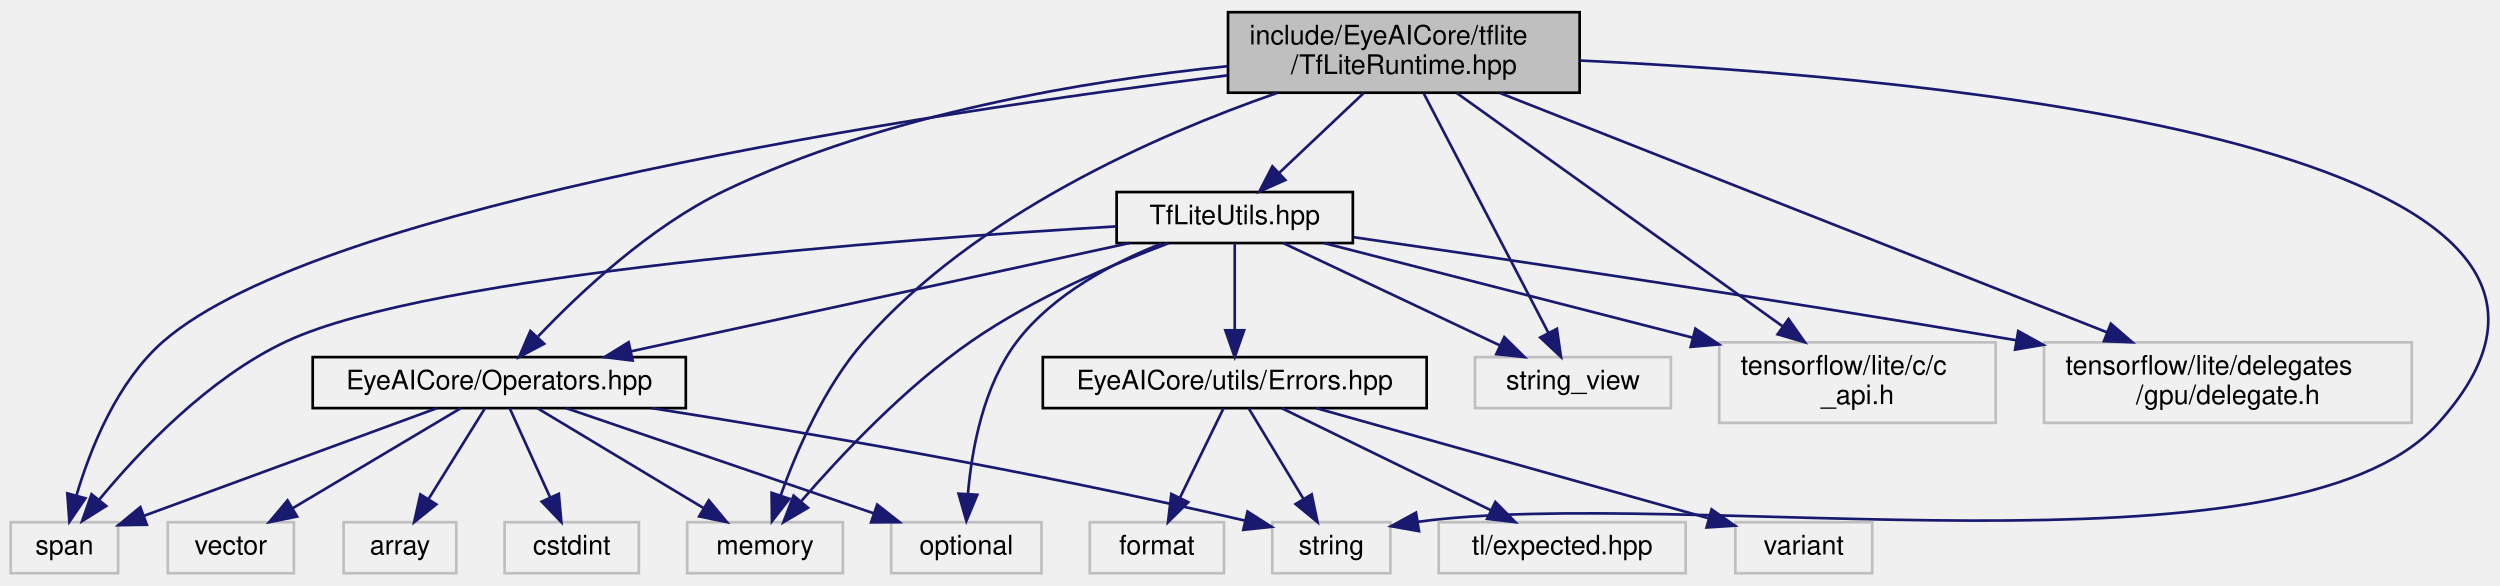
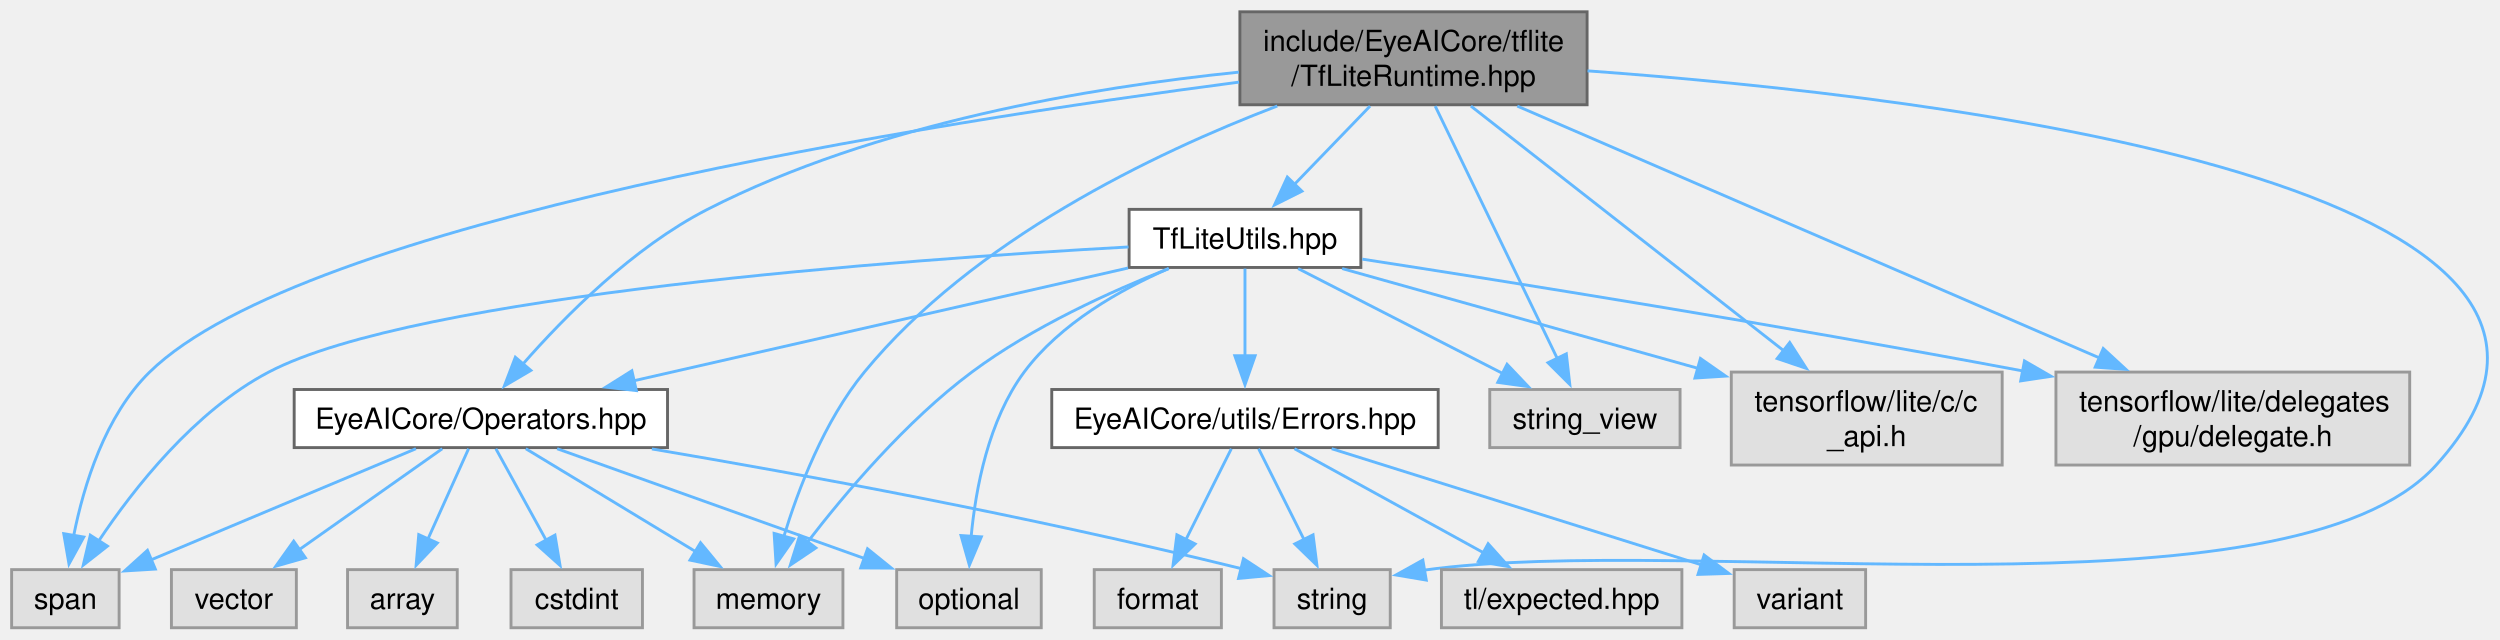
- <svg xmlns="http://www.w3.org/2000/svg" xmlns:xlink="http://www.w3.org/1999/xlink" width="931pt" height="218pt" viewBox="0.00 0.00 931.38 218.00">
-   <g id="graph0" class="graph" transform="scale(1 1) rotate(0) translate(4 214)">
-     <g id="node1" class="node">
-       <g id="a_node1">
-         <a xlink:title=" ">
-           <polygon fill="#bfbfbf" stroke="black" points="453.5,-179.5 453.5,-209.5 584.5,-209.5 584.5,-179.5 453.5,-179.5" />
-           <text text-anchor="start" x="461.5" y="-197.5" font-family="Helvetica,sans-Serif" font-size="10.00">include/EyeAICore/tflite</text>
-           <text text-anchor="middle" x="519" y="-186.5" font-family="Helvetica,sans-Serif" font-size="10.00">/TfLiteRuntime.hpp</text>
-         </a>
-       </g>
-     </g>
-     <g id="node2" class="node">
-       <g id="a_node2">
+ <svg xmlns="http://www.w3.org/2000/svg" xmlns:xlink="http://www.w3.org/1999/xlink" width="860pt" height="220pt" viewBox="0.00 0.00 860.46 220.00">
+   <g id="graph0" class="graph" transform="scale(1 1) rotate(0) translate(4 216)">
+     <g id="Node000001" class="node">
+       <g id="a_Node000001">
+         <a xlink:title=" ">
+           <polygon fill="#999999" stroke="#666666" points="542.25,-212 422.75,-212 422.75,-180 542.25,-180 542.25,-212" />
+           <text text-anchor="start" x="430.75" y="-198.5" font-family="Helvetica,sans-Serif" font-size="10.00">include/EyeAICore/tflite</text>
+           <text text-anchor="middle" x="482.5" y="-186.5" font-family="Helvetica,sans-Serif" font-size="10.00">/TfLiteRuntime.hpp</text>
+         </a>
+       </g>
+     </g>
+     <g id="Node000002" class="node">
+       <g id="a_Node000002">
        <a xlink:href="Operators_8hpp.html" target="_top" xlink:title=" ">
-           <polygon fill="none" stroke="black" points="112.5,-62 112.5,-81 251.5,-81 251.5,-62 112.5,-62" />
-           <text text-anchor="middle" x="182" y="-69" font-family="Helvetica,sans-Serif" font-size="10.00">EyeAICore/Operators.hpp</text>
-         </a>
-       </g>
-     </g>
-     <g id="edge1" class="edge">
-       <path fill="none" stroke="midnightblue" d="M453.28,-189.38C400.47,-184 325.56,-171.59 266,-143 238.23,-129.67 212.01,-105.03 196.47,-88.7" />
-       <polygon fill="midnightblue" stroke="midnightblue" points="198.73,-85.98 189.37,-81.02 193.59,-90.74 198.73,-85.98" />
-     </g>
-     <g id="node5" class="node">
-       <g id="a_node5">
-         <a xlink:title=" ">
-           <polygon fill="none" stroke="#bfbfbf" points="252,-0.5 252,-19.5 310,-19.5 310,-0.5 252,-0.5" />
-           <text text-anchor="middle" x="281" y="-7.5" font-family="Helvetica,sans-Serif" font-size="10.00">memory</text>
-         </a>
-       </g>
-     </g>
-     <g id="edge24" class="edge">
-       <path fill="none" stroke="midnightblue" d="M471.72,-179.39C426.51,-163.65 359.3,-134.03 318,-87 303.07,-70 292.7,-45.9 286.81,-29.42" />
-       <polygon fill="midnightblue" stroke="midnightblue" points="290.1,-28.21 283.59,-19.85 283.46,-30.44 290.1,-28.21" />
-     </g>
-     <g id="node7" class="node">
-       <g id="a_node7">
-         <a xlink:title=" ">
-           <polygon fill="none" stroke="#bfbfbf" points="0,-0.5 0,-19.5 40,-19.5 40,-0.5 0,-0.5" />
-           <text text-anchor="middle" x="20" y="-7.5" font-family="Helvetica,sans-Serif" font-size="10.00">span</text>
-         </a>
-       </g>
-     </g>
-     <g id="edge25" class="edge">
-       <path fill="none" stroke="midnightblue" d="M453.16,-185.95C340.19,-171.79 115.88,-137.99 57,-87 39.62,-71.95 29.65,-46.85 24.54,-29.65" />
-       <polygon fill="midnightblue" stroke="midnightblue" points="27.83,-28.41 21.85,-19.66 21.07,-30.23 27.83,-28.41" />
-     </g>
-     <g id="node8" class="node">
-       <g id="a_node8">
-         <a xlink:title=" ">
-           <polygon fill="none" stroke="#bfbfbf" points="470,-0.5 470,-19.5 514,-19.5 514,-0.5 470,-0.5" />
-           <text text-anchor="middle" x="492" y="-7.5" font-family="Helvetica,sans-Serif" font-size="10.00">string</text>
-         </a>
-       </g>
-     </g>
-     <g id="edge26" class="edge">
-       <path fill="none" stroke="midnightblue" d="M584.65,-191.49C717.61,-185.25 998.4,-159.74 904,-56 848.72,4.75 622.75,-33.12 524.2,-19.63" />
-       <polygon fill="midnightblue" stroke="midnightblue" points="524.66,-16.16 514.23,-18 523.53,-23.07 524.66,-16.16" />
-     </g>
-     <g id="node10" class="node">
-       <g id="a_node10">
+           <polygon fill="white" stroke="#666666" points="225.75,-82 97.25,-82 97.25,-62 225.75,-62 225.75,-82" />
+           <text text-anchor="middle" x="161.5" y="-68.5" font-family="Helvetica,sans-Serif" font-size="10.00">EyeAICore/Operators.hpp</text>
+         </a>
+       </g>
+     </g>
+     <g id="edge1_Node000001_Node000002" class="edge">
+       <g id="a_edge1_Node000001_Node000002">
+         <a xlink:title=" ">
+           <path fill="none" stroke="#63b8ff" d="M422.39,-191.23C371.34,-186.01 297.36,-173.58 239.5,-144 213.88,-130.9 190.32,-107.13 175.95,-90.72" />
+           <polygon fill="#63b8ff" stroke="#63b8ff" points="178.71,-88.57 169.58,-83.2 173.37,-93.1 178.71,-88.57" />
+         </a>
+       </g>
+     </g>
+     <g id="Node000005" class="node">
+       <g id="a_Node000005">
+         <a xlink:title=" ">
+           <polygon fill="#e0e0e0" stroke="#999999" points="286.12,-20 234.88,-20 234.88,0 286.12,0 286.12,-20" />
+           <text text-anchor="middle" x="260.5" y="-6.5" font-family="Helvetica,sans-Serif" font-size="10.00">memory</text>
+         </a>
+       </g>
+     </g>
+     <g id="edge24_Node000001_Node000005" class="edge">
+       <g id="a_edge24_Node000001_Node000005">
+         <a xlink:title=" ">
+           <path fill="none" stroke="#63b8ff" d="M435.62,-179.57C392.87,-163.23 330.86,-133.43 293.5,-88 279.67,-71.19 270.73,-47.71 265.69,-31.11" />
+           <polygon fill="#63b8ff" stroke="#63b8ff" points="269.18,-30.58 263.11,-21.89 262.44,-32.47 269.18,-30.58" />
+         </a>
+       </g>
+     </g>
+     <g id="Node000007" class="node">
+       <g id="a_Node000007">
+         <a xlink:title=" ">
+           <polygon fill="#e0e0e0" stroke="#999999" points="37,-20 0,-20 0,0 37,0 37,-20" />
+           <text text-anchor="middle" x="18.5" y="-6.5" font-family="Helvetica,sans-Serif" font-size="10.00">span</text>
+         </a>
+       </g>
+     </g>
+     <g id="edge25_Node000001_Node000007" class="edge">
+       <g id="a_edge25_Node000001_Node000007">
+         <a xlink:title=" ">
+           <path fill="none" stroke="#63b8ff" d="M422.46,-187.8C316.04,-173.85 100.51,-139.88 47.5,-88 32.13,-72.96 24.81,-48.98 21.38,-31.78" />
+           <polygon fill="#63b8ff" stroke="#63b8ff" points="24.84,-31.22 19.74,-21.93 17.94,-32.37 24.84,-31.22" />
+         </a>
+       </g>
+     </g>
+     <g id="Node000008" class="node">
+       <g id="a_Node000008">
+         <a xlink:title=" ">
+           <polygon fill="#e0e0e0" stroke="#999999" points="474.5,-20 434.5,-20 434.5,0 474.5,0 474.5,-20" />
+           <text text-anchor="middle" x="454.5" y="-6.5" font-family="Helvetica,sans-Serif" font-size="10.00">string</text>
+         </a>
+       </g>
+     </g>
+     <g id="edge26_Node000001_Node000008" class="edge">
+       <g id="a_edge26_Node000001_Node000008">
+         <a xlink:title=" ">
+           <path fill="none" stroke="#63b8ff" d="M542.4,-191.67C664.08,-182.83 921.56,-152.45 834.5,-56 784.12,-0.18 578.22,-32.75 486.13,-19.82" />
+           <polygon fill="#63b8ff" stroke="#63b8ff" points="486.9,-16.4 476.46,-18.16 485.72,-23.3 486.9,-16.4" />
+         </a>
+       </g>
+     </g>
+     <g id="Node000010" class="node">
+       <g id="a_Node000010">
        <a xlink:href="TfLiteUtils_8hpp.html" target="_top" xlink:title=" ">
-           <polygon fill="none" stroke="black" points="412,-123.5 412,-142.5 500,-142.5 500,-123.5 412,-123.5" />
-           <text text-anchor="middle" x="456" y="-130.5" font-family="Helvetica,sans-Serif" font-size="10.00">TfLiteUtils.hpp</text>
-         </a>
-       </g>
-     </g>
-     <g id="edge9" class="edge">
-       <path fill="none" stroke="midnightblue" d="M504.07,-179.4C494.63,-170.49 482.42,-158.95 472.67,-149.74" />
-       <polygon fill="midnightblue" stroke="midnightblue" points="474.84,-146.98 465.17,-142.66 470.03,-152.07 474.84,-146.98" />
-     </g>
-     <g id="node15" class="node">
-       <g id="a_node15">
-         <a xlink:title=" ">
-           <polygon fill="none" stroke="#bfbfbf" points="545.5,-62 545.5,-81 618.5,-81 618.5,-62 545.5,-62" />
-           <text text-anchor="middle" x="582" y="-69" font-family="Helvetica,sans-Serif" font-size="10.00">string_view</text>
-         </a>
-       </g>
-     </g>
-     <g id="edge27" class="edge">
-       <path fill="none" stroke="midnightblue" d="M526.47,-179.14C538.05,-156.91 560.3,-114.19 572.83,-90.11" />
-       <polygon fill="midnightblue" stroke="midnightblue" points="576.03,-91.54 577.55,-81.05 569.82,-88.31 576.03,-91.54" />
-     </g>
-     <g id="node16" class="node">
-       <g id="a_node16">
-         <a xlink:title=" ">
-           <polygon fill="none" stroke="#bfbfbf" points="636.5,-56.5 636.5,-86.5 739.5,-86.5 739.5,-56.5 636.5,-56.5" />
-           <text text-anchor="start" x="644.5" y="-74.5" font-family="Helvetica,sans-Serif" font-size="10.00">tensorflow/lite/c/c</text>
-           <text text-anchor="middle" x="688" y="-63.5" font-family="Helvetica,sans-Serif" font-size="10.00">_api.h</text>
-         </a>
-       </g>
-     </g>
-     <g id="edge22" class="edge">
-       <path fill="none" stroke="midnightblue" d="M538.72,-179.38C568.74,-157.89 626.02,-116.88 660.24,-92.38" />
-       <polygon fill="midnightblue" stroke="midnightblue" points="662.32,-95.19 668.41,-86.53 658.24,-89.5 662.32,-95.19" />
-     </g>
-     <g id="node17" class="node">
-       <g id="a_node17">
-         <a xlink:title=" ">
-           <polygon fill="none" stroke="#bfbfbf" points="757.5,-56.5 757.5,-86.5 894.5,-86.5 894.5,-56.5 757.5,-56.5" />
-           <text text-anchor="start" x="765.5" y="-74.5" font-family="Helvetica,sans-Serif" font-size="10.00">tensorflow/lite/delegates</text>
-           <text text-anchor="middle" x="826" y="-63.5" font-family="Helvetica,sans-Serif" font-size="10.00">/gpu/delegate.h</text>
-         </a>
-       </g>
-     </g>
-     <g id="edge23" class="edge">
-       <path fill="none" stroke="midnightblue" d="M554.82,-179.38C610.97,-157.25 719.63,-114.42 780.98,-90.24" />
-       <polygon fill="midnightblue" stroke="midnightblue" points="782.39,-93.45 790.41,-86.53 779.82,-86.94 782.39,-93.45" />
-     </g>
-     <g id="node3" class="node">
-       <g id="a_node3">
-         <a xlink:title=" ">
-           <polygon fill="none" stroke="#bfbfbf" points="124,-0.5 124,-19.5 166,-19.5 166,-0.5 124,-0.5" />
-           <text text-anchor="middle" x="145" y="-7.5" font-family="Helvetica,sans-Serif" font-size="10.00">array</text>
-         </a>
-       </g>
-     </g>
-     <g id="edge2" class="edge">
-       <path fill="none" stroke="midnightblue" d="M176.7,-61.98C171.26,-53.23 162.64,-39.37 155.76,-28.31" />
-       <polygon fill="midnightblue" stroke="midnightblue" points="158.54,-26.15 150.29,-19.51 152.6,-29.85 158.54,-26.15" />
-     </g>
-     <g id="node4" class="node">
-       <g id="a_node4">
-         <a xlink:title=" ">
-           <polygon fill="none" stroke="#bfbfbf" points="184,-0.5 184,-19.5 234,-19.5 234,-0.5 184,-0.5" />
-           <text text-anchor="middle" x="209" y="-7.5" font-family="Helvetica,sans-Serif" font-size="10.00">cstdint</text>
-         </a>
-       </g>
-     </g>
-     <g id="edge3" class="edge">
-       <path fill="none" stroke="midnightblue" d="M185.87,-61.98C189.8,-53.32 196,-39.65 200.99,-28.65" />
-       <polygon fill="midnightblue" stroke="midnightblue" points="204.19,-30.06 205.14,-19.51 197.82,-27.17 204.19,-30.06" />
-     </g>
-     <g id="edge4" class="edge">
-       <path fill="none" stroke="midnightblue" d="M196.18,-61.98C212.36,-52.25 239.03,-36.23 258.14,-24.74" />
-       <polygon fill="midnightblue" stroke="midnightblue" points="260.07,-27.66 266.84,-19.51 256.47,-21.66 260.07,-27.66" />
-     </g>
-     <g id="node6" class="node">
-       <g id="a_node6">
-         <a xlink:title=" ">
-           <polygon fill="none" stroke="#bfbfbf" points="328,-0.5 328,-19.5 384,-19.5 384,-0.5 328,-0.5" />
-           <text text-anchor="middle" x="356" y="-7.5" font-family="Helvetica,sans-Serif" font-size="10.00">optional</text>
-         </a>
-       </g>
-     </g>
-     <g id="edge5" class="edge">
-       <path fill="none" stroke="midnightblue" d="M206.93,-61.98C237.04,-51.68 287.83,-34.31 321.64,-22.75" />
-       <polygon fill="midnightblue" stroke="midnightblue" points="322.79,-26.06 331.12,-19.51 320.52,-19.43 322.79,-26.06" />
-     </g>
-     <g id="edge6" class="edge">
-       <path fill="none" stroke="midnightblue" d="M158.79,-61.98C130.05,-51.42 81.07,-33.43 49.64,-21.89" />
-       <polygon fill="midnightblue" stroke="midnightblue" points="50.7,-18.55 40.1,-18.38 48.28,-25.12 50.7,-18.55" />
-     </g>
-     <g id="edge7" class="edge">
-       <path fill="none" stroke="midnightblue" d="M238.73,-62C293.14,-53.44 377.76,-39.11 459.74,-20.11" />
-       <polygon fill="midnightblue" stroke="midnightblue" points="460.78,-23.46 469.72,-17.77 459.19,-16.64 460.78,-23.46" />
-     </g>
-     <g id="node9" class="node">
-       <g id="a_node9">
-         <a xlink:title=" ">
-           <polygon fill="none" stroke="#bfbfbf" points="58.5,-0.5 58.5,-19.5 105.5,-19.5 105.5,-0.5 58.5,-0.5" />
-           <text text-anchor="middle" x="82" y="-7.5" font-family="Helvetica,sans-Serif" font-size="10.00">vector</text>
-         </a>
-       </g>
-     </g>
-     <g id="edge8" class="edge">
-       <path fill="none" stroke="midnightblue" d="M167.67,-61.98C151.34,-52.25 124.4,-36.23 105.09,-24.74" />
-       <polygon fill="midnightblue" stroke="midnightblue" points="106.68,-21.61 96.3,-19.51 103.11,-27.63 106.68,-21.61" />
-     </g>
-     <g id="edge10" class="edge">
-       <path fill="none" stroke="midnightblue" d="M416.74,-123.48C367.81,-112.85 284.16,-94.68 231.05,-83.15" />
-       <polygon fill="midnightblue" stroke="midnightblue" points="231.7,-79.71 221.18,-81.01 230.21,-86.55 231.7,-79.71" />
-     </g>
-     <g id="edge16" class="edge">
-       <path fill="none" stroke="midnightblue" d="M431.39,-123.45C410.78,-115.67 381.1,-102.96 358,-87 333,-69.72 308.84,-43.93 294.45,-27.28" />
-       <polygon fill="midnightblue" stroke="midnightblue" points="297,-24.87 287.86,-19.5 291.65,-29.4 297,-24.87" />
-     </g>
-     <g id="edge17" class="edge">
-       <path fill="none" stroke="midnightblue" d="M428.85,-123.36C410.99,-116.31 388.51,-104.61 375,-87 362.36,-70.52 358.04,-46.65 356.61,-30.07" />
-       <polygon fill="midnightblue" stroke="midnightblue" points="360.09,-29.72 356.02,-19.94 353.11,-30.13 360.09,-29.72" />
-     </g>
-     <g id="edge18" class="edge">
-       <path fill="none" stroke="midnightblue" d="M411.9,-129.7C329.81,-124.89 157.02,-112.04 103,-87 73.75,-73.44 47.73,-45.79 32.92,-27.84" />
-       <polygon fill="midnightblue" stroke="midnightblue" points="35.56,-25.54 26.59,-19.92 30.1,-29.91 35.56,-25.54" />
-     </g>
-     <g id="node11" class="node">
-       <g id="a_node11">
+           <polygon fill="white" stroke="#666666" points="464.38,-144 384.62,-144 384.62,-124 464.38,-124 464.38,-144" />
+           <text text-anchor="middle" x="424.5" y="-130.5" font-family="Helvetica,sans-Serif" font-size="10.00">TfLiteUtils.hpp</text>
+         </a>
+       </g>
+     </g>
+     <g id="edge9_Node000001_Node000010" class="edge">
+       <g id="a_edge9_Node000001_Node000010">
+         <a xlink:title=" ">
+           <path fill="none" stroke="#63b8ff" d="M467.56,-179.55C459.59,-171.3 449.75,-161.12 441.49,-152.57" />
+           <polygon fill="#63b8ff" stroke="#63b8ff" points="444.11,-150.25 434.65,-145.5 439.08,-155.12 444.11,-150.25" />
+         </a>
+       </g>
+     </g>
+     <g id="Node000015" class="node">
+       <g id="a_Node000015">
+         <a xlink:title=" ">
+           <polygon fill="#e0e0e0" stroke="#999999" points="574.25,-82 508.75,-82 508.75,-62 574.25,-62 574.25,-82" />
+           <text text-anchor="middle" x="541.5" y="-68.5" font-family="Helvetica,sans-Serif" font-size="10.00">string_view</text>
+         </a>
+       </g>
+     </g>
+     <g id="edge27_Node000001_Node000015" class="edge">
+       <g id="a_edge27_Node000001_Node000015">
+         <a xlink:title=" ">
+           <path fill="none" stroke="#63b8ff" d="M489.97,-179.55C500.68,-157.41 520.38,-116.67 532.08,-92.49" />
+           <polygon fill="#63b8ff" stroke="#63b8ff" points="535.1,-94.27 536.3,-83.75 528.8,-91.22 535.1,-94.27" />
+         </a>
+       </g>
+     </g>
+     <g id="Node000016" class="node">
+       <g id="a_Node000016">
+         <a xlink:title=" ">
+           <polygon fill="#e0e0e0" stroke="#999999" points="685.12,-88 591.88,-88 591.88,-56 685.12,-56 685.12,-88" />
+           <text text-anchor="start" x="599.88" y="-74.5" font-family="Helvetica,sans-Serif" font-size="10.00">tensorflow/lite/c/c</text>
+           <text text-anchor="middle" x="638.5" y="-62.5" font-family="Helvetica,sans-Serif" font-size="10.00">_api.h</text>
+         </a>
+       </g>
+     </g>
+     <g id="edge22_Node000001_Node000016" class="edge">
+       <g id="a_edge22_Node000001_Node000016">
+         <a xlink:title=" ">
+           <path fill="none" stroke="#63b8ff" d="M502.26,-179.55C529.57,-158.19 579.01,-119.52 610.23,-95.11" />
+           <polygon fill="#63b8ff" stroke="#63b8ff" points="611.99,-98.18 617.71,-89.26 607.68,-92.66 611.99,-98.18" />
+         </a>
+       </g>
+     </g>
+     <g id="Node000017" class="node">
+       <g id="a_Node000017">
+         <a xlink:title=" ">
+           <polygon fill="#e0e0e0" stroke="#999999" points="825.38,-88 703.62,-88 703.62,-56 825.38,-56 825.38,-88" />
+           <text text-anchor="start" x="711.62" y="-74.5" font-family="Helvetica,sans-Serif" font-size="10.00">tensorflow/lite/delegates</text>
+           <text text-anchor="middle" x="764.5" y="-62.5" font-family="Helvetica,sans-Serif" font-size="10.00">/gpu/delegate.h</text>
+         </a>
+       </g>
+     </g>
+     <g id="edge23_Node000001_Node000017" class="edge">
+       <g id="a_edge23_Node000001_Node000017">
+         <a xlink:title=" ">
+           <path fill="none" stroke="#63b8ff" d="M518.22,-179.55C569.18,-157.5 662.76,-117.01 718.74,-92.8" />
+           <polygon fill="#63b8ff" stroke="#63b8ff" points="719.9,-96.11 727.69,-88.93 717.12,-89.69 719.9,-96.11" />
+         </a>
+       </g>
+     </g>
+     <g id="Node000003" class="node">
+       <g id="a_Node000003">
+         <a xlink:title=" ">
+           <polygon fill="#e0e0e0" stroke="#999999" points="153.38,-20 115.62,-20 115.62,0 153.38,0 153.38,-20" />
+           <text text-anchor="middle" x="134.5" y="-6.5" font-family="Helvetica,sans-Serif" font-size="10.00">array</text>
+         </a>
+       </g>
+     </g>
+     <g id="edge2_Node000002_Node000003" class="edge">
+       <g id="a_edge2_Node000002_Node000003">
+         <a xlink:title=" ">
+           <path fill="none" stroke="#63b8ff" d="M157.28,-61.62C153.53,-53.3 147.94,-40.86 143.23,-30.4" />
+           <polygon fill="#63b8ff" stroke="#63b8ff" points="146.52,-29.18 139.22,-21.49 140.13,-32.05 146.52,-29.18" />
+         </a>
+       </g>
+     </g>
+     <g id="Node000004" class="node">
+       <g id="a_Node000004">
+         <a xlink:title=" ">
+           <polygon fill="#e0e0e0" stroke="#999999" points="217.12,-20 171.88,-20 171.88,0 217.12,0 217.12,-20" />
+           <text text-anchor="middle" x="194.5" y="-6.5" font-family="Helvetica,sans-Serif" font-size="10.00">cstdint</text>
+         </a>
+       </g>
+     </g>
+     <g id="edge3_Node000002_Node000004" class="edge">
+       <g id="a_edge3_Node000002_Node000004">
+         <a xlink:title=" ">
+           <path fill="none" stroke="#63b8ff" d="M166.66,-61.62C171.28,-53.21 178.22,-40.6 184.01,-30.07" />
+           <polygon fill="#63b8ff" stroke="#63b8ff" points="187.01,-31.89 188.76,-21.44 180.87,-28.51 187.01,-31.89" />
+         </a>
+       </g>
+     </g>
+     <g id="edge4_Node000002_Node000005" class="edge">
+       <g id="a_edge4_Node000002_Node000005">
+         <a xlink:title=" ">
+           <path fill="none" stroke="#63b8ff" d="M176.97,-61.62C192.59,-52.16 216.97,-37.38 235.37,-26.23" />
+           <polygon fill="#63b8ff" stroke="#63b8ff" points="237.11,-29.27 243.85,-21.09 233.48,-23.28 237.11,-29.27" />
+         </a>
+       </g>
+     </g>
+     <g id="Node000006" class="node">
+       <g id="a_Node000006">
+         <a xlink:title=" ">
+           <polygon fill="#e0e0e0" stroke="#999999" points="354.38,-20 304.62,-20 304.62,0 354.38,0 354.38,-20" />
+           <text text-anchor="middle" x="329.5" y="-6.5" font-family="Helvetica,sans-Serif" font-size="10.00">optional</text>
+         </a>
+       </g>
+     </g>
+     <g id="edge5_Node000002_Node000006" class="edge">
+       <g id="a_edge5_Node000002_Node000006">
+         <a xlink:title=" ">
+           <path fill="none" stroke="#63b8ff" d="M187.75,-61.62C216.23,-51.45 261.88,-35.15 293.65,-23.8" />
+           <polygon fill="#63b8ff" stroke="#63b8ff" points="294.59,-27.18 302.83,-20.52 292.24,-20.59 294.59,-27.18" />
+         </a>
+       </g>
+     </g>
+     <g id="edge6_Node000002_Node000007" class="edge">
+       <g id="a_edge6_Node000002_Node000007">
+         <a xlink:title=" ">
+           <path fill="none" stroke="#63b8ff" d="M139.16,-61.62C114.58,-51.31 74.98,-34.7 47.9,-23.33" />
+           <polygon fill="#63b8ff" stroke="#63b8ff" points="49.46,-20.19 38.88,-19.55 46.75,-26.65 49.46,-20.19" />
+         </a>
+       </g>
+     </g>
+     <g id="edge7_Node000002_Node000008" class="edge">
+       <g id="a_edge7_Node000002_Node000008">
+         <a xlink:title=" ">
+           <path fill="none" stroke="#63b8ff" d="M220.37,-61.54C271.62,-52.87 348.08,-38.91 423.22,-20.35" />
+           <polygon fill="#63b8ff" stroke="#63b8ff" points="423.98,-23.77 432.83,-17.95 422.28,-16.98 423.98,-23.77" />
+         </a>
+       </g>
+     </g>
+     <g id="Node000009" class="node">
+       <g id="a_Node000009">
+         <a xlink:title=" ">
+           <polygon fill="#e0e0e0" stroke="#999999" points="98,-20 55,-20 55,0 98,0 98,-20" />
+           <text text-anchor="middle" x="76.5" y="-6.5" font-family="Helvetica,sans-Serif" font-size="10.00">vector</text>
+         </a>
+       </g>
+     </g>
+     <g id="edge8_Node000002_Node000009" class="edge">
+       <g id="a_edge8_Node000002_Node000009">
+         <a xlink:title=" ">
+           <path fill="none" stroke="#63b8ff" d="M148.22,-61.62C134.99,-52.29 114.46,-37.79 98.74,-26.7" />
+           <polygon fill="#63b8ff" stroke="#63b8ff" points="101.11,-24.09 90.92,-21.18 97.08,-29.81 101.11,-24.09" />
+         </a>
+       </g>
+     </g>
+     <g id="edge10_Node000010_Node000002" class="edge">
+       <g id="a_edge10_Node000010_Node000002">
+         <a xlink:title=" ">
+           <path fill="none" stroke="#63b8ff" d="M384.27,-123.82C338.65,-113.41 264.12,-96.41 213.97,-84.97" />
+           <polygon fill="#63b8ff" stroke="#63b8ff" points="215.03,-81.62 204.5,-82.81 213.48,-88.45 215.03,-81.62" />
+         </a>
+       </g>
+     </g>
+     <g id="edge16_Node000010_Node000005" class="edge">
+       <g id="a_edge16_Node000010_Node000005">
+         <a xlink:title=" ">
+           <path fill="none" stroke="#63b8ff" d="M398.27,-123.63C378.53,-115.85 351.4,-103.55 330.5,-88 307.84,-71.14 286.76,-46.16 273.77,-29.26" />
+           <polygon fill="#63b8ff" stroke="#63b8ff" points="276.81,-27.49 268.02,-21.58 271.21,-31.68 276.81,-27.49" />
+         </a>
+       </g>
+     </g>
+     <g id="edge17_Node000010_Node000006" class="edge">
+       <g id="a_edge17_Node000010_Node000006">
+         <a xlink:title=" ">
+           <path fill="none" stroke="#63b8ff" d="M398.26,-123.64C381.61,-116.39 360.94,-104.74 348.5,-88 336.2,-71.44 331.79,-47.89 330.24,-31.21" />
+           <polygon fill="#63b8ff" stroke="#63b8ff" points="333.76,-31.29 329.64,-21.53 326.77,-31.72 333.76,-31.29" />
+         </a>
+       </g>
+     </g>
+     <g id="edge18_Node000010_Node000007" class="edge">
+       <g id="a_edge18_Node000010_Node000007">
+         <a xlink:title=" ">
+           <path fill="none" stroke="#63b8ff" d="M384.42,-131.06C306.81,-126.75 139.19,-114.59 88.5,-88 62.96,-74.6 42.05,-47.96 29.93,-29.81" />
+           <polygon fill="#63b8ff" stroke="#63b8ff" points="32.98,-28.09 24.65,-21.55 27.08,-31.86 32.98,-28.09" />
+         </a>
+       </g>
+     </g>
+     <g id="Node000011" class="node">
+       <g id="a_Node000011">
        <a xlink:href="Errors_8hpp.html" target="_top" xlink:title=" ">
-           <polygon fill="none" stroke="black" points="384.5,-62 384.5,-81 527.5,-81 527.5,-62 384.5,-62" />
-           <text text-anchor="middle" x="456" y="-69" font-family="Helvetica,sans-Serif" font-size="10.00">EyeAICore/utils/Errors.hpp</text>
-         </a>
-       </g>
-     </g>
-     <g id="edge11" class="edge">
-       <path fill="none" stroke="midnightblue" d="M456,-123.48C456,-115.08 456,-101.98 456,-91.16" />
-       <polygon fill="midnightblue" stroke="midnightblue" points="459.5,-91.01 456,-81.01 452.5,-91.01 459.5,-91.01" />
-     </g>
-     <g id="edge19" class="edge">
-       <path fill="none" stroke="midnightblue" d="M474.05,-123.48C495.2,-113.49 530.44,-96.85 554.88,-85.31" />
-       <polygon fill="midnightblue" stroke="midnightblue" points="556.43,-88.44 563.98,-81.01 553.44,-82.11 556.43,-88.44" />
-     </g>
-     <g id="edge20" class="edge">
-       <path fill="none" stroke="midnightblue" d="M489.24,-123.48C525,-114.3 582.66,-99.52 626.68,-88.23" />
-       <polygon fill="midnightblue" stroke="midnightblue" points="627.61,-91.6 636.42,-85.73 625.87,-84.82 627.61,-91.6" />
-     </g>
-     <g id="edge21" class="edge">
-       <path fill="none" stroke="midnightblue" d="M500.25,-125.68C555.73,-117.65 653.98,-103.08 747.29,-87.26" />
-       <polygon fill="midnightblue" stroke="midnightblue" points="747.9,-90.71 757.17,-85.58 746.73,-83.81 747.9,-90.71" />
-     </g>
-     <g id="edge13" class="edge">
-       <path fill="none" stroke="midnightblue" d="M461.16,-61.98C466.45,-53.23 474.84,-39.37 481.53,-28.31" />
-       <polygon fill="midnightblue" stroke="midnightblue" points="484.67,-29.88 486.85,-19.51 478.68,-26.25 484.67,-29.88" />
-     </g>
-     <g id="node12" class="node">
-       <g id="a_node12">
-         <a xlink:title=" ">
-           <polygon fill="none" stroke="#bfbfbf" points="402,-0.5 402,-19.5 452,-19.5 452,-0.5 402,-0.5" />
-           <text text-anchor="middle" x="427" y="-7.5" font-family="Helvetica,sans-Serif" font-size="10.00">format</text>
-         </a>
-       </g>
-     </g>
-     <g id="edge12" class="edge">
-       <path fill="none" stroke="midnightblue" d="M451.85,-61.98C447.62,-53.32 440.96,-39.65 435.6,-28.65" />
-       <polygon fill="midnightblue" stroke="midnightblue" points="438.67,-26.96 431.15,-19.51 432.38,-30.03 438.67,-26.96" />
-     </g>
-     <g id="node13" class="node">
-       <g id="a_node13">
-         <a xlink:title=" ">
-           <polygon fill="none" stroke="#bfbfbf" points="532,-0.5 532,-19.5 624,-19.5 624,-0.5 532,-0.5" />
-           <text text-anchor="middle" x="578" y="-7.5" font-family="Helvetica,sans-Serif" font-size="10.00">tl/expected.hpp</text>
-         </a>
-       </g>
-     </g>
-     <g id="edge14" class="edge">
-       <path fill="none" stroke="midnightblue" d="M473.48,-61.98C493.86,-52.03 527.78,-35.49 551.42,-23.96" />
-       <polygon fill="midnightblue" stroke="midnightblue" points="553.1,-27.04 560.55,-19.51 550.03,-20.75 553.1,-27.04" />
-     </g>
-     <g id="node14" class="node">
-       <g id="a_node14">
-         <a xlink:title=" ">
-           <polygon fill="none" stroke="#bfbfbf" points="642.5,-0.5 642.5,-19.5 693.5,-19.5 693.5,-0.5 642.5,-0.5" />
-           <text text-anchor="middle" x="668" y="-7.5" font-family="Helvetica,sans-Serif" font-size="10.00">variant</text>
-         </a>
-       </g>
-     </g>
-     <g id="edge15" class="edge">
-       <path fill="none" stroke="midnightblue" d="M486.37,-61.98C525,-51.13 591.6,-32.44 632.52,-20.96" />
-       <polygon fill="midnightblue" stroke="midnightblue" points="633.66,-24.27 642.34,-18.2 631.77,-17.53 633.66,-24.27" />
+           <polygon fill="white" stroke="#666666" points="491,-82 358,-82 358,-62 491,-62 491,-82" />
+           <text text-anchor="middle" x="424.5" y="-68.5" font-family="Helvetica,sans-Serif" font-size="10.00">EyeAICore/utils/Errors.hpp</text>
+         </a>
+       </g>
+     </g>
+     <g id="edge11_Node000010_Node000011" class="edge">
+       <g id="a_edge11_Node000010_Node000011">
+         <a xlink:title=" ">
+           <path fill="none" stroke="#63b8ff" d="M424.5,-123.62C424.5,-115.56 424.5,-103.65 424.5,-93.41" />
+           <polygon fill="#63b8ff" stroke="#63b8ff" points="428,-93.63 424.5,-83.63 421,-93.63 428,-93.63" />
+         </a>
+       </g>
+     </g>
+     <g id="edge19_Node000010_Node000015" class="edge">
+       <g id="a_edge19_Node000010_Node000015">
+         <a xlink:title=" ">
+           <path fill="none" stroke="#63b8ff" d="M442.78,-123.62C461.67,-113.94 491.4,-98.69 513.31,-87.46" />
+           <polygon fill="#63b8ff" stroke="#63b8ff" points="514.7,-90.68 522,-83 511.51,-84.45 514.7,-90.68" />
+         </a>
+       </g>
+     </g>
+     <g id="edge20_Node000010_Node000016" class="edge">
+       <g id="a_edge20_Node000010_Node000016">
+         <a xlink:title=" ">
+           <path fill="none" stroke="#63b8ff" d="M457.94,-123.62C490.64,-114.46 541.11,-100.31 580.39,-89.29" />
+           <polygon fill="#63b8ff" stroke="#63b8ff" points="581.26,-92.68 589.95,-86.61 579.37,-85.94 581.26,-92.68" />
+         </a>
+       </g>
+     </g>
+     <g id="edge21_Node000010_Node000017" class="edge">
+       <g id="a_edge21_Node000010_Node000017">
+         <a xlink:title=" ">
+           <path fill="none" stroke="#63b8ff" d="M464.86,-126.87C515.56,-119.03 605.51,-104.7 692.33,-88.36" />
+           <polygon fill="#63b8ff" stroke="#63b8ff" points="692.79,-91.84 701.96,-86.54 691.49,-84.96 692.79,-91.84" />
+         </a>
+       </g>
+     </g>
+     <g id="edge13_Node000011_Node000008" class="edge">
+       <g id="a_edge13_Node000011_Node000008">
+         <a xlink:title=" ">
+           <path fill="none" stroke="#63b8ff" d="M429.19,-61.62C433.35,-53.3 439.57,-40.86 444.8,-30.4" />
+           <polygon fill="#63b8ff" stroke="#63b8ff" points="447.93,-31.98 449.27,-21.47 441.66,-28.85 447.93,-31.98" />
+         </a>
+       </g>
+     </g>
+     <g id="Node000012" class="node">
+       <g id="a_Node000012">
+         <a xlink:title=" ">
+           <polygon fill="#e0e0e0" stroke="#999999" points="416.38,-20 372.62,-20 372.62,0 416.38,0 416.38,-20" />
+           <text text-anchor="middle" x="394.5" y="-6.5" font-family="Helvetica,sans-Serif" font-size="10.00">format</text>
+         </a>
+       </g>
+     </g>
+     <g id="edge12_Node000011_Node000012" class="edge">
+       <g id="a_edge12_Node000011_Node000012">
+         <a xlink:title=" ">
+           <path fill="none" stroke="#63b8ff" d="M419.81,-61.62C415.65,-53.3 409.43,-40.86 404.2,-30.4" />
+           <polygon fill="#63b8ff" stroke="#63b8ff" points="407.34,-28.85 399.73,-21.47 401.07,-31.98 407.34,-28.85" />
+         </a>
+       </g>
+     </g>
+     <g id="Node000013" class="node">
+       <g id="a_Node000013">
+         <a xlink:title=" ">
+           <polygon fill="#e0e0e0" stroke="#999999" points="574.88,-20 492.12,-20 492.12,0 574.88,0 574.88,-20" />
+           <text text-anchor="middle" x="533.5" y="-6.5" font-family="Helvetica,sans-Serif" font-size="10.00">tl/expected.hpp</text>
+         </a>
+       </g>
+     </g>
+     <g id="edge14_Node000011_Node000013" class="edge">
+       <g id="a_edge14_Node000011_Node000013">
+         <a xlink:title=" ">
+           <path fill="none" stroke="#63b8ff" d="M441.53,-61.62C458.97,-52.03 486.33,-36.97 506.68,-25.77" />
+           <polygon fill="#63b8ff" stroke="#63b8ff" points="508.19,-28.93 515.26,-21.04 504.81,-22.8 508.19,-28.93" />
+         </a>
+       </g>
+     </g>
+     <g id="Node000014" class="node">
+       <g id="a_Node000014">
+         <a xlink:title=" ">
+           <polygon fill="#e0e0e0" stroke="#999999" points="638.12,-20 592.88,-20 592.88,0 638.12,0 638.12,-20" />
+           <text text-anchor="middle" x="615.5" y="-6.5" font-family="Helvetica,sans-Serif" font-size="10.00">variant</text>
+         </a>
+       </g>
+     </g>
+     <g id="edge15_Node000011_Node000014" class="edge">
+       <g id="a_edge15_Node000011_Node000014">
+         <a xlink:title=" ">
+           <path fill="none" stroke="#63b8ff" d="M454.34,-61.62C488.8,-50.8 545.37,-33.03 581.5,-21.68" />
+           <polygon fill="#63b8ff" stroke="#63b8ff" points="582.53,-25.03 591.02,-18.69 580.43,-18.35 582.53,-25.03" />
+         </a>
+       </g>
    </g>
  </g>
</svg>
